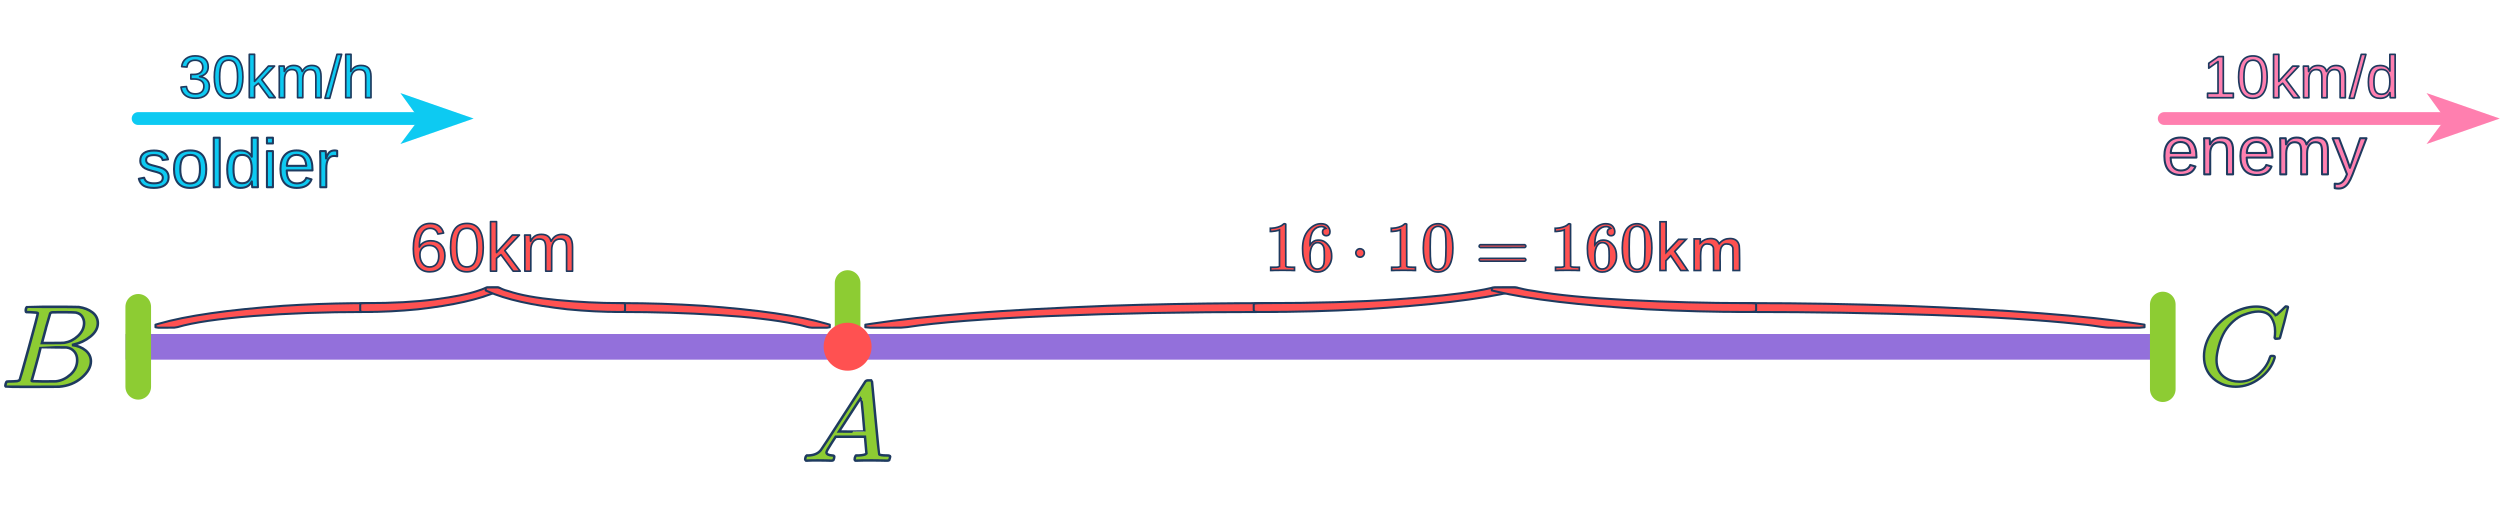
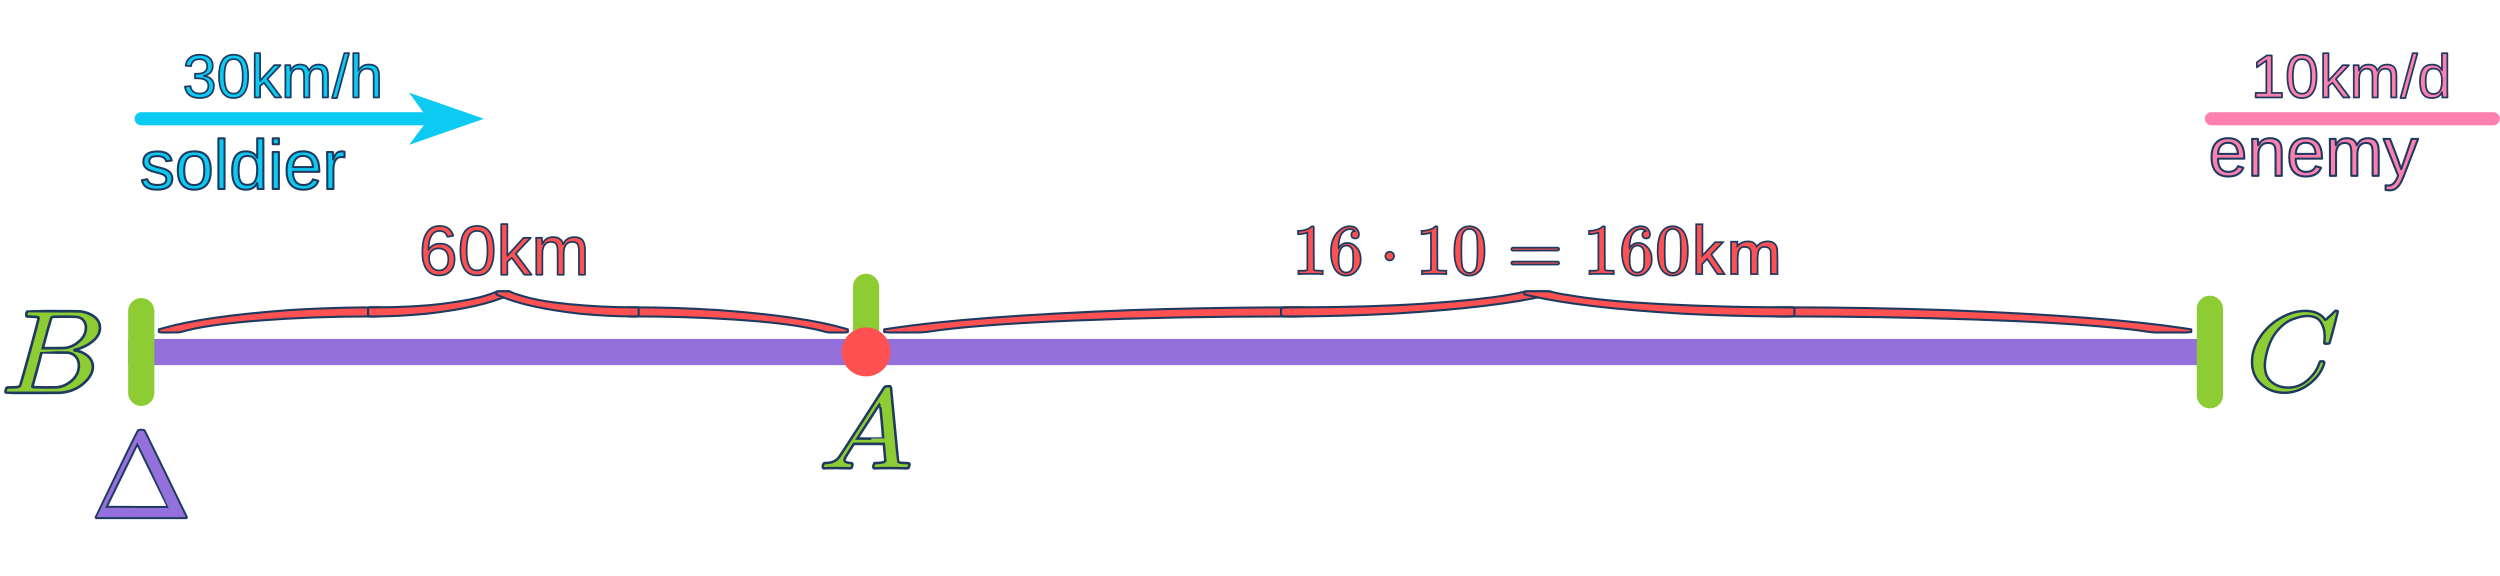
- <svg xmlns="http://www.w3.org/2000/svg" width="456" height="95" viewBox="0 0 1219 202" version="1.1" xml:space="preserve" style="fill-rule:evenodd;clip-rule:evenodd;stroke-linejoin:round;stroke-miterlimit:2;">
+ <svg xmlns="http://www.w3.org/2000/svg" width="456" height="105" viewBox="0 0 1193 225" version="1.1" xml:space="preserve" style="fill-rule:evenodd;clip-rule:evenodd;stroke-linejoin:round;stroke-miterlimit:2;">
  <g>
    <g>
      <g>
        <g>
          <path id="MJX-79-TEX-S4-E150" d="M77.128,133.805l-1.318,-0.216l0,-1.259l1.757,-0.503c13.321,-3.838 33.523,-6.74 60.605,-8.707c10.832,-0.695 22.177,-1.115 34.035,-1.259l2.635,0c1.317,0 2.269,-0.012 2.855,-0.036c2.049,0 3.293,0.036 3.732,0.108c0.44,0.072 0.659,0.3 0.659,0.684l0,2.626c0,0.432 -0.219,0.684 -0.659,0.756c-0.439,0.071 -1.61,0.119 -3.513,0.143c-19.47,0 -37.622,0.66 -54.456,1.979c-16.835,1.319 -29.132,3.118 -36.89,5.397c-0.586,0.143 -1.098,0.227 -1.537,0.251c-0.44,0.024 -1.83,0.036 -4.173,0.036l-3.732,0Z" style="fill:#ff5151;fill-rule:nonzero;stroke:#1e3a5f;stroke-width:1px;" />
          <path id="MJX-79-TEX-S4-E151" d="M299.293,125.243l-0,-3.094c-0,-0.168 0.362,-0.252 1.088,-0.252c0.58,-0.048 1.668,-0.072 3.263,-0.072c12.475,0 25.53,0.432 39.166,1.295c26.835,1.967 46.853,4.869 60.053,8.707l1.741,0.503l-0,1.259l-1.306,0.216l-7.398,0c-0.435,0 -0.87,-0.048 -1.305,-0.144c-0.435,-0.096 -0.798,-0.179 -1.088,-0.251c-0.29,-0.072 -0.943,-0.252 -1.958,-0.54c-1.016,-0.288 -2.321,-0.576 -3.917,-0.863c-9.428,-1.943 -21.903,-3.406 -37.424,-4.39c-15.521,-0.983 -31.115,-1.475 -46.781,-1.475c-1.886,0 -3.046,-0.036 -3.482,-0.108c-0.435,-0.071 -0.652,-0.335 -0.652,-0.791Z" style="fill:#ff5151;fill-rule:nonzero;stroke:#1e3a5f;stroke-width:1px;" />
          <g>
            <path id="MJX-79-TEX-S4-E153" d="M175.638,125.279l0,-2.554c0,-0.432 0.141,-0.684 0.422,-0.756c0.28,-0.072 1.029,-0.12 2.245,-0.144c13.288,0 24.565,-0.611 33.829,-1.835c9.264,-1.223 16.095,-2.578 20.493,-4.065c0.749,-0.216 1.497,-0.467 2.246,-0.755c0.749,-0.288 1.31,-0.516 1.684,-0.684c0.375,-0.168 0.702,-0.252 0.983,-0.252c0.187,-0.048 1.123,-0.072 2.807,-0.072l2.387,0l0.842,0.216l-0,1.259l-1.123,0.504c-8.516,3.838 -21.429,6.74 -38.741,8.706c-8.89,0.864 -17.406,1.295 -25.547,1.295c-1.216,0 -1.918,-0.036 -2.105,-0.108c-0.188,-0.071 -0.328,-0.323 -0.422,-0.755Z" style="fill:#ff5151;fill-rule:nonzero;stroke:#1e3a5f;stroke-width:1px;" />
            <path id="MJX-79-TEX-S4-E152" d="M236.838,114.378l0.842,-0.216l4.632,0c0.375,0 0.702,0.048 0.983,0.144c0.281,0.096 0.515,0.18 0.702,0.252c0.187,0.072 0.561,0.24 1.123,0.504c0.561,0.264 1.45,0.551 2.667,0.863c5.708,1.943 13.709,3.406 24.002,4.389c10.294,0.984 20.4,1.487 30.319,1.511c1.217,0 1.966,0.036 2.246,0.108c0.281,0.072 0.421,0.336 0.421,0.792l0,2.41c0,0.48 -0.14,0.768 -0.421,0.864c-0.28,0.095 -0.982,0.143 -2.105,0.143c-8.141,0 -16.657,-0.431 -25.547,-1.295c-17.312,-1.966 -30.225,-4.868 -38.741,-8.706l-1.123,-0.504l0,-1.259Z" style="fill:#ff5151;fill-rule:nonzero;stroke:#1e3a5f;stroke-width:1px;" />
          </g>
        </g>
      </g>
    </g>
  </g>
  <g>
    <g>
      <g>
        <g>
          <path id="MJX-79-TEX-S4-E1501" d="M424.434,133.805l-2.499,-0.216l-0,-1.259l3.332,-0.503c25.272,-3.838 63.595,-6.74 114.97,-8.707c20.55,-0.695 42.073,-1.115 64.567,-1.259l4.998,0c2.5,0 4.305,-0.012 5.416,-0.036c3.887,0 6.248,0.036 7.081,0.108c0.833,0.072 1.25,0.3 1.25,0.684l-0,2.626c-0,0.432 -0.417,0.684 -1.25,0.756c-0.833,0.071 -3.055,0.119 -6.665,0.143c-36.935,0 -71.37,0.66 -103.306,1.979c-31.936,1.319 -55.263,3.118 -69.982,5.397c-1.111,0.143 -2.083,0.227 -2.916,0.251c-0.833,0.024 -3.471,0.036 -7.914,0.036l-7.082,0Z" style="fill:#ff5151;fill-rule:nonzero;stroke:#1e3a5f;stroke-width:1px;" />
          <path id="MJX-79-TEX-S4-E1511" d="M845.89,125.243l0,-3.094c0,-0.168 0.688,-0.252 2.064,-0.252c1.101,-0.048 3.165,-0.072 6.192,-0.072c23.665,0 48.431,0.432 74.298,1.295c50.908,1.967 88.882,4.869 113.923,8.707l3.303,0.503l-0,1.259l-2.477,0.216l-14.034,0c-0.826,0 -1.651,-0.048 -2.477,-0.144c-0.825,-0.096 -1.513,-0.179 -2.064,-0.251c-0.55,-0.072 -1.788,-0.252 -3.714,-0.54c-1.927,-0.288 -4.403,-0.576 -7.43,-0.863c-17.887,-1.943 -41.552,-3.406 -70.996,-4.39c-29.444,-0.983 -59.026,-1.475 -88.745,-1.475c-3.577,0 -5.779,-0.036 -6.604,-0.108c-0.826,-0.071 -1.239,-0.335 -1.239,-0.791Z" style="fill:#ff5151;fill-rule:nonzero;stroke:#1e3a5f;stroke-width:1px;" />
          <g>
            <path id="MJX-79-TEX-S4-E1531" d="M611.313,125.279l0,-2.554c0,-0.432 0.267,-0.684 0.799,-0.756c0.533,-0.072 1.953,-0.12 4.261,-0.144c25.208,0 46.599,-0.611 64.173,-1.835c17.575,-1.223 30.534,-2.578 38.877,-4.065c1.42,-0.216 2.84,-0.467 4.261,-0.755c1.42,-0.288 2.485,-0.516 3.195,-0.684c0.71,-0.168 1.331,-0.252 1.864,-0.252c0.355,-0.048 2.13,-0.072 5.326,-0.072l4.526,0l1.598,0.216l-0,1.259l-2.13,0.504c-16.155,3.838 -40.652,6.74 -73.494,8.706c-16.864,0.864 -33.018,1.295 -48.463,1.295c-2.307,0 -3.639,-0.036 -3.994,-0.108c-0.355,-0.071 -0.621,-0.323 -0.799,-0.755Z" style="fill:#ff5151;fill-rule:nonzero;stroke:#1e3a5f;stroke-width:1px;" />
            <path id="MJX-79-TEX-S4-E1521" d="M727.412,114.378l1.597,-0.216l8.787,0c0.711,0 1.332,0.048 1.864,0.144c0.533,0.096 0.977,0.18 1.332,0.252c0.355,0.072 1.065,0.24 2.13,0.504c1.065,0.264 2.752,0.551 5.059,0.863c10.829,1.943 26.007,3.406 45.534,4.389c19.528,0.984 38.7,1.487 57.517,1.511c2.308,0 3.728,0.036 4.26,0.108c0.533,0.072 0.799,0.336 0.799,0.792l0,2.41c0,0.48 -0.266,0.768 -0.799,0.864c-0.532,0.095 -1.864,0.143 -3.994,0.143c-15.444,0 -31.598,-0.431 -48.463,-1.295c-32.841,-1.966 -57.339,-4.868 -73.493,-8.706l-2.13,-0.504l-0,-1.259Z" style="fill:#ff5151;fill-rule:nonzero;stroke:#1e3a5f;stroke-width:1px;" />
          </g>
        </g>
      </g>
    </g>
  </g>
  <g>
    <g>
      <path d="M623.873,86.128l-0.445,0.171c-0.32,0.114 -0.776,0.228 -1.37,0.342c-0.593,0.114 -1.255,0.194 -1.986,0.24l-0.65,0l-0,-1.575l0.65,-0c1.073,-0.046 2.066,-0.217 2.979,-0.514c0.913,-0.296 1.553,-0.57 1.918,-0.821c0.365,-0.251 0.685,-0.503 0.959,-0.754c0.045,-0.068 0.182,-0.102 0.41,-0.102c0.206,-0 0.4,0.068 0.583,0.205l-0,10.238l0.034,10.272c0.16,0.16 0.297,0.263 0.411,0.308c0.114,0.046 0.388,0.092 0.821,0.137c0.434,0.046 1.142,0.069 2.123,0.069l0.891,-0l-0,1.575l-0.377,-0c-0.479,-0.069 -2.294,-0.103 -5.444,-0.103c-3.105,-0 -4.897,0.034 -5.376,0.103l-0.411,-0l0,-1.575l2.191,-0c0.366,-0 0.651,-0.012 0.856,-0.035c0.206,-0.022 0.389,-0.057 0.548,-0.102c0.16,-0.046 0.251,-0.069 0.274,-0.069c0.023,0 0.092,-0.057 0.206,-0.171c0.114,-0.114 0.182,-0.16 0.205,-0.137l0,-17.702Z" style="fill:#ff5151;fill-rule:nonzero;stroke:#1e3a5f;stroke-width:0.83px;stroke-linejoin:miter;stroke-miterlimit:4;" />
      <path d="M635.138,95.201c0,-3.72 0.925,-6.665 2.774,-8.834c1.849,-2.168 3.903,-3.252 6.163,-3.252c1.575,-0 2.705,0.41 3.39,1.232c0.685,0.822 1.027,1.735 1.027,2.739c-0,0.571 -0.16,1.028 -0.479,1.37c-0.32,0.342 -0.765,0.514 -1.336,0.514c-0.525,-0 -0.959,-0.16 -1.301,-0.48c-0.342,-0.319 -0.514,-0.764 -0.514,-1.335c0,-1.004 0.537,-1.609 1.61,-1.815c-0.502,-0.502 -1.21,-0.787 -2.123,-0.856c-1.621,0 -2.956,0.685 -4.006,2.055c-1.073,1.506 -1.61,3.812 -1.61,6.916l0.035,0.137c0.114,-0.137 0.205,-0.285 0.274,-0.445c0.936,-1.37 2.157,-2.054 3.663,-2.054l0.137,-0c1.05,-0 1.975,0.216 2.774,0.65c0.548,0.32 1.095,0.776 1.643,1.37c0.548,0.593 0.993,1.244 1.336,1.951c0.479,1.119 0.719,2.34 0.719,3.664l-0,0.617c-0,0.525 -0.057,1.015 -0.171,1.472c-0.252,1.347 -0.982,2.659 -2.192,3.938c-1.21,1.278 -2.739,1.917 -4.588,1.917c-0.639,-0 -1.256,-0.091 -1.849,-0.274c-0.594,-0.183 -1.233,-0.525 -1.918,-1.027c-0.684,-0.502 -1.266,-1.176 -1.746,-2.02c-0.479,-0.845 -0.89,-1.952 -1.232,-3.322c-0.343,-1.369 -0.503,-2.979 -0.48,-4.828Zm7.362,-2.876c-0.685,0 -1.278,0.194 -1.781,0.582c-0.502,0.388 -0.89,0.902 -1.164,1.541c-0.274,0.639 -0.468,1.29 -0.582,1.952c-0.114,0.662 -0.182,1.369 -0.205,2.123c-0,1.894 0.137,3.253 0.411,4.074c0.274,0.822 0.707,1.484 1.301,1.986c0.548,0.411 1.152,0.617 1.814,0.617c1.165,-0 2.055,-0.434 2.671,-1.301c0.297,-0.411 0.502,-0.925 0.617,-1.541c0.114,-0.617 0.171,-1.815 0.171,-3.596c-0,-1.826 -0.057,-3.047 -0.171,-3.663c-0.115,-0.617 -0.32,-1.13 -0.617,-1.541c-0.616,-0.822 -1.438,-1.233 -2.465,-1.233Z" style="fill:#ff5151;fill-rule:nonzero;stroke:#1e3a5f;stroke-width:0.83px;stroke-linejoin:miter;stroke-miterlimit:4;" />
    </g>
    <g>
      <path d="M661.099,97.359c0,-0.548 0.194,-1.028 0.582,-1.439c0.388,-0.41 0.879,-0.616 1.473,-0.616c0.548,0 1.027,0.183 1.438,0.548c0.411,0.365 0.628,0.856 0.65,1.472c0,0.571 -0.194,1.062 -0.582,1.473c-0.388,0.411 -0.879,0.616 -1.472,0.616c-0.594,0 -1.084,-0.194 -1.472,-0.582c-0.388,-0.388 -0.594,-0.879 -0.617,-1.472Z" style="fill:#ff5151;fill-rule:nonzero;stroke:#1e3a5f;stroke-width:0.83px;stroke-linejoin:miter;stroke-miterlimit:4;" />
    </g>
    <g>
      <path d="M682.849,86.128l-0.445,0.171c-0.32,0.114 -0.776,0.228 -1.37,0.342c-0.593,0.114 -1.255,0.194 -1.986,0.24l-0.65,0l-0,-1.575l0.65,-0c1.073,-0.046 2.066,-0.217 2.979,-0.514c0.913,-0.296 1.552,-0.57 1.917,-0.821c0.366,-0.251 0.685,-0.503 0.959,-0.754c0.046,-0.068 0.183,-0.102 0.411,-0.102c0.206,-0 0.4,0.068 0.582,0.205l0,10.238l0.034,10.272c0.16,0.16 0.297,0.263 0.411,0.308c0.114,0.046 0.388,0.092 0.822,0.137c0.434,0.046 1.141,0.069 2.123,0.069l0.89,-0l0,1.575l-0.376,-0c-0.48,-0.069 -2.295,-0.103 -5.445,-0.103c-3.104,-0 -4.896,0.034 -5.375,0.103l-0.411,-0l-0,-1.575l2.191,-0c0.365,-0 0.651,-0.012 0.856,-0.035c0.206,-0.022 0.388,-0.057 0.548,-0.102c0.16,-0.046 0.251,-0.069 0.274,-0.069c0.023,0 0.091,-0.057 0.205,-0.171c0.114,-0.114 0.183,-0.16 0.206,-0.137l-0,-17.702Z" style="fill:#ff5151;fill-rule:nonzero;stroke:#1e3a5f;stroke-width:0.83px;stroke-linejoin:miter;stroke-miterlimit:4;" />
      <path d="M695.963,85.888c1.278,-1.849 3.024,-2.773 5.239,-2.773c1.095,-0 2.191,0.296 3.287,0.89c1.095,0.593 1.986,1.643 2.67,3.15c0.845,1.895 1.267,4.497 1.267,7.807c0,3.538 -0.49,6.243 -1.472,8.115c-0.457,0.958 -1.084,1.723 -1.883,2.294c-0.799,0.571 -1.495,0.924 -2.089,1.061c-0.593,0.137 -1.175,0.217 -1.746,0.24c-0.594,-0 -1.187,-0.068 -1.781,-0.205c-0.593,-0.137 -1.289,-0.503 -2.088,-1.096c-0.799,-0.594 -1.427,-1.358 -1.884,-2.294c-0.981,-1.872 -1.472,-4.577 -1.472,-8.115c0,-3.972 0.651,-6.997 1.952,-9.074Zm7.704,-0.411c-0.685,-0.73 -1.495,-1.096 -2.431,-1.096c-0.959,0 -1.781,0.366 -2.465,1.096c-0.571,0.594 -0.948,1.415 -1.13,2.465c-0.183,1.051 -0.274,3.242 -0.274,6.575c-0,3.606 0.091,5.98 0.274,7.122c0.182,1.141 0.593,2.043 1.232,2.705c0.639,0.684 1.427,1.027 2.363,1.027c0.913,-0 1.689,-0.343 2.328,-1.027c0.662,-0.685 1.073,-1.644 1.233,-2.877c0.16,-1.232 0.251,-3.549 0.274,-6.95c-0,-3.31 -0.091,-5.49 -0.274,-6.54c-0.183,-1.05 -0.559,-1.883 -1.13,-2.5Z" style="fill:#ff5151;fill-rule:nonzero;stroke:#1e3a5f;stroke-width:0.83px;stroke-linejoin:miter;stroke-miterlimit:4;" />
    </g>
    <g>
      <path d="M721.225,94.037c0,-0.296 0.16,-0.525 0.48,-0.685l21.811,0c0.342,0.183 0.514,0.411 0.514,0.685c-0,0.251 -0.16,0.468 -0.48,0.651l-10.888,0.034l-10.889,0c-0.365,-0.114 -0.548,-0.342 -0.548,-0.685Zm0,6.643c0,-0.342 0.183,-0.571 0.548,-0.685l21.777,0c0.32,0.228 0.48,0.457 0.48,0.685c-0,0.297 -0.172,0.525 -0.514,0.685l-21.811,-0c-0.32,-0.16 -0.48,-0.388 -0.48,-0.685Z" style="fill:#ff5151;fill-rule:nonzero;stroke:#1e3a5f;stroke-width:0.83px;stroke-linejoin:miter;stroke-miterlimit:4;" />
    </g>
    <g>
      <path d="M762.752,86.128l-0.445,0.171c-0.32,0.114 -0.776,0.228 -1.37,0.342c-0.593,0.114 -1.255,0.194 -1.985,0.24l-0.651,0l-0,-1.575l0.651,-0c1.072,-0.046 2.065,-0.217 2.978,-0.514c0.914,-0.296 1.553,-0.57 1.918,-0.821c0.365,-0.251 0.685,-0.503 0.959,-0.754c0.045,-0.068 0.182,-0.102 0.411,-0.102c0.205,-0 0.399,0.068 0.582,0.205l-0,10.238l0.034,10.272c0.16,0.16 0.297,0.263 0.411,0.308c0.114,0.046 0.388,0.092 0.821,0.137c0.434,0.046 1.142,0.069 2.123,0.069l0.891,-0l-0,1.575l-0.377,-0c-0.479,-0.069 -2.294,-0.103 -5.444,-0.103c-3.105,-0 -4.897,0.034 -5.376,0.103l-0.411,-0l0,-1.575l2.192,-0c0.365,-0 0.65,-0.012 0.856,-0.035c0.205,-0.022 0.388,-0.057 0.547,-0.102c0.16,-0.046 0.251,-0.069 0.274,-0.069c0.023,0 0.092,-0.057 0.206,-0.171c0.114,-0.114 0.182,-0.16 0.205,-0.137l0,-17.702Z" style="fill:#ff5151;fill-rule:nonzero;stroke:#1e3a5f;stroke-width:0.83px;stroke-linejoin:miter;stroke-miterlimit:4;" />
      <path d="M774.017,95.201c0,-3.72 0.925,-6.665 2.774,-8.834c1.849,-2.168 3.903,-3.252 6.163,-3.252c1.575,-0 2.705,0.41 3.39,1.232c0.685,0.822 1.027,1.735 1.027,2.739c0,0.571 -0.16,1.028 -0.479,1.37c-0.32,0.342 -0.765,0.514 -1.336,0.514c-0.525,-0 -0.958,-0.16 -1.301,-0.48c-0.342,-0.319 -0.513,-0.764 -0.513,-1.335c-0,-1.004 0.536,-1.609 1.609,-1.815c-0.502,-0.502 -1.21,-0.787 -2.123,-0.856c-1.621,0 -2.956,0.685 -4.006,2.055c-1.073,1.506 -1.609,3.812 -1.609,6.916l0.034,0.137c0.114,-0.137 0.205,-0.285 0.274,-0.445c0.936,-1.37 2.157,-2.054 3.663,-2.054l0.137,-0c1.05,-0 1.975,0.216 2.774,0.65c0.548,0.32 1.096,0.776 1.643,1.37c0.548,0.593 0.993,1.244 1.336,1.951c0.479,1.119 0.719,2.34 0.719,3.664l-0,0.617c-0,0.525 -0.057,1.015 -0.171,1.472c-0.251,1.347 -0.982,2.659 -2.192,3.938c-1.21,1.278 -2.739,1.917 -4.588,1.917c-0.639,-0 -1.255,-0.091 -1.849,-0.274c-0.593,-0.183 -1.233,-0.525 -1.917,-1.027c-0.685,-0.502 -1.267,-1.176 -1.747,-2.02c-0.479,-0.845 -0.89,-1.952 -1.232,-3.322c-0.343,-1.369 -0.503,-2.979 -0.48,-4.828Zm7.362,-2.876c-0.685,0 -1.278,0.194 -1.781,0.582c-0.502,0.388 -0.89,0.902 -1.164,1.541c-0.274,0.639 -0.468,1.29 -0.582,1.952c-0.114,0.662 -0.182,1.369 -0.205,2.123c-0,1.894 0.137,3.253 0.411,4.074c0.274,0.822 0.707,1.484 1.301,1.986c0.548,0.411 1.153,0.617 1.815,0.617c1.164,-0 2.054,-0.434 2.67,-1.301c0.297,-0.411 0.502,-0.925 0.617,-1.541c0.114,-0.617 0.171,-1.815 0.171,-3.596c-0,-1.826 -0.057,-3.047 -0.171,-3.663c-0.115,-0.617 -0.32,-1.13 -0.617,-1.541c-0.616,-0.822 -1.438,-1.233 -2.465,-1.233Z" style="fill:#ff5151;fill-rule:nonzero;stroke:#1e3a5f;stroke-width:0.83px;stroke-linejoin:miter;stroke-miterlimit:4;" />
      <path d="M792.986,85.888c1.279,-1.849 3.025,-2.773 5.239,-2.773c1.096,-0 2.192,0.296 3.287,0.89c1.096,0.593 1.986,1.643 2.671,3.15c0.845,1.895 1.267,4.497 1.267,7.807c-0,3.538 -0.491,6.243 -1.472,8.115c-0.457,0.958 -1.085,1.723 -1.884,2.294c-0.799,0.571 -1.495,0.924 -2.088,1.061c-0.594,0.137 -1.176,0.217 -1.747,0.24c-0.593,-0 -1.187,-0.068 -1.78,-0.205c-0.594,-0.137 -1.29,-0.503 -2.089,-1.096c-0.799,-0.594 -1.426,-1.358 -1.883,-2.294c-0.981,-1.872 -1.472,-4.577 -1.472,-8.115c-0,-3.972 0.65,-6.997 1.951,-9.074Zm7.705,-0.411c-0.685,-0.73 -1.496,-1.096 -2.432,-1.096c-0.958,0 -1.78,0.366 -2.465,1.096c-0.57,0.594 -0.947,1.415 -1.13,2.465c-0.182,1.051 -0.274,3.242 -0.274,6.575c0,3.606 0.092,5.98 0.274,7.122c0.183,1.141 0.594,2.043 1.233,2.705c0.639,0.684 1.427,1.027 2.362,1.027c0.914,-0 1.69,-0.343 2.329,-1.027c0.662,-0.685 1.073,-1.644 1.232,-2.877c0.16,-1.232 0.252,-3.549 0.274,-6.95c0,-3.31 -0.091,-5.49 -0.274,-6.54c-0.182,-1.05 -0.559,-1.883 -1.129,-2.5Z" style="fill:#ff5151;fill-rule:nonzero;stroke:#1e3a5f;stroke-width:0.83px;stroke-linejoin:miter;stroke-miterlimit:4;" />
    </g>
    <g>
      <path d="M809.422,105.919l-0,-23.763l2.979,-0l-0,14.963l6.06,-6.403l3.733,-0l-5.582,5.889l0.206,0.308c0.091,0.092 1.073,1.518 2.944,4.281c1.872,2.762 2.842,4.2 2.911,4.314l0.274,0.411l-3.39,-0l-2.157,-3.15c-0.343,-0.503 -0.708,-1.039 -1.096,-1.61c-0.388,-0.57 -0.696,-1.027 -0.924,-1.369c-0.229,-0.343 -0.377,-0.56 -0.445,-0.651l-0.309,-0.445l-2.328,2.465l0,4.76l-2.876,-0Z" style="fill:#ff5151;fill-rule:nonzero;stroke:#1e3a5f;stroke-width:0.83px;stroke-linejoin:miter;stroke-miterlimit:4;" />
      <path d="M829.042,92.496c1.438,-1.438 3.081,-2.157 4.93,-2.157c1.256,0 2.192,0.217 2.808,0.651c0.616,0.434 1.118,1.039 1.507,1.815l0.239,-0.274c1.324,-1.461 3.002,-2.192 5.034,-2.192c2.511,0 4.006,1.153 4.485,3.459c0.091,0.525 0.148,2.693 0.171,6.505l0,5.616l-3.184,-0l-0,-5.376c-0.023,-3.607 -0.046,-5.467 -0.069,-5.581c-0.319,-1.324 -1.335,-1.986 -3.047,-1.986l-0.205,-0c-0.662,-0 -1.222,0.228 -1.678,0.685c-0.548,0.547 -0.902,1.198 -1.062,1.951c-0.159,0.754 -0.251,1.804 -0.274,3.15l0,1.267c0,0.594 0.012,1.085 0.035,1.473l-0,4.417l-3.185,-0l0,-5.376c-0.023,-3.607 -0.045,-5.467 -0.068,-5.581c-0.32,-1.324 -1.336,-1.986 -3.048,-1.986l-0.205,-0c-0.662,-0 -1.221,0.228 -1.678,0.685c-0.548,0.547 -0.901,1.198 -1.061,1.951c-0.16,0.754 -0.251,1.804 -0.274,3.15l-0,1.267c-0,0.594 0.011,1.085 0.034,1.473l0,4.417l-3.184,-0l-0,-15.408l2.979,-0l-0,1.985Z" style="fill:#ff5151;fill-rule:nonzero;stroke:#1e3a5f;stroke-width:0.83px;stroke-linejoin:miter;stroke-miterlimit:4;" />
    </g>
  </g>
  <path d="M413.291,140.552l0,-28.53" style="fill:none;stroke:#8dcc33;stroke-width:12.5px;stroke-linecap:round;stroke-miterlimit:1.5;" />
  <path d="M67.497,143.131l986.318,0" style="fill:none;stroke:#9370db;stroke-width:12.5px;stroke-linecap:square;stroke-miterlimit:1.5;" />
  <g transform="matrix(33.3333,0,0,33.3333,164.969,65.3178)">
    </g>
  <text x="66.775px" y="65.318px" style="font-family:'ArialMT', 'Arial', sans-serif;font-size:33.333px;fill:#0dcaf2;stroke:#1e3a5f;stroke-width:1px;">soldier</text>
  <g transform="matrix(33.3333,0,0,33.3333,1153.98,59.0359)">
    </g>
  <text x="1053.93px" y="59.036px" style="font-family:'ArialMT', 'Arial', sans-serif;font-size:33.333px;fill:#ff7faf;stroke:#1e3a5f;stroke-width:1px;">enemy</text>
  <g transform="matrix(29.1667,0,0,29.1667,182.786,21.6508)">
    </g>
  <text x="87.14px" y="21.651px" style="font-family:'ArialMT', 'Arial', sans-serif;font-size:29.167px;fill:#0dcaf2;stroke:#1e3a5f;stroke-width:0.83px;">30km/h</text>
  <g transform="matrix(29.1667,0,0,29.1667,1169.83,21.6716)">
    </g>
  <text x="1074.18px" y="21.672px" style="font-family:'ArialMT', 'Arial', sans-serif;font-size:29.167px;fill:#ff7faf;stroke:#1e3a5f;stroke-width:0.83px;">10km/d</text>
  <g transform="matrix(33.3333,0,0,33.3333,281.371,106.243)">
    </g>
  <text x="199.861px" y="106.243px" style="font-family:'ArialMT', 'Arial', sans-serif;font-size:33.333px;fill:#ff5151;stroke:#1e3a5f;stroke-width:0.83px;">60km</text>
  <path d="M402.974,194.577c-0,0.875 0.92,1.385 2.76,1.531c0.721,-0 1.081,0.2 1.081,0.601c-0,0.036 -0.04,0.273 -0.12,0.711c-0.12,0.51 -0.24,0.838 -0.36,0.983c-0.12,0.146 -0.38,0.219 -0.781,0.219l-0.72,0c-0.4,0 -1.08,-0.018 -2.04,-0.055c-0.96,-0.036 -2.241,-0.054 -3.841,-0.054c-2.841,-0 -4.661,0.036 -5.461,0.109l-0.48,0c-0.28,-0.255 -0.42,-0.455 -0.42,-0.601c0.08,-0.984 0.34,-1.622 0.78,-1.913l0.84,-0c2.801,-0.11 4.841,-1.021 6.121,-2.733c0.24,-0.219 3.861,-5.776 10.863,-16.672c7.001,-10.896 10.562,-16.416 10.682,-16.562c0.28,-0.437 0.76,-0.656 1.44,-0.656l1.5,-0c0.241,0.328 0.361,0.51 0.361,0.547l1.68,17.655c1.12,11.77 1.72,17.71 1.8,17.819c0.2,0.401 1.501,0.602 3.901,0.602c1,-0 1.5,0.182 1.5,0.546c0,0.073 -0.06,0.328 -0.18,0.766c-0.12,0.546 -0.22,0.874 -0.3,0.983c-0.08,0.11 -0.36,0.183 -0.84,0.219l-0.84,0c-0.44,0 -1.22,-0.018 -2.341,-0.055c-1.12,-0.036 -2.58,-0.054 -4.38,-0.054c-3.761,-0 -6.222,0.036 -7.382,0.109l-0.72,0c-0.24,-0.219 -0.36,-0.383 -0.36,-0.492c-0,-0.109 0.04,-0.437 0.12,-0.984c0.16,-0.474 0.28,-0.765 0.36,-0.874l0.24,-0.164l1.2,-0c2.161,-0.11 3.441,-0.419 3.841,-0.93l-0.72,-8.199l-14.283,0l-2.041,3.171c-1.64,2.514 -2.46,3.99 -2.46,4.427Zm18.484,-10.167c-0,-0.401 -0.24,-3.243 -0.72,-8.527c-0.48,-5.284 -0.761,-7.944 -0.841,-7.98l-1.62,2.35c-0.64,0.984 -1.9,2.934 -3.781,5.849l-5.401,8.308l6.181,0.055c4.121,-0 6.182,-0.018 6.182,-0.055Z" style="fill:#8dcc33;fill-rule:nonzero;stroke:#1e3a5f;stroke-width:1.22px;stroke-linejoin:miter;stroke-miterlimit:4;" />
  <path d="M14.873,126.251c-1.126,0 -1.793,-0.019 -2.001,-0.057c-0.209,-0.038 -0.313,-0.248 -0.313,-0.628c0,-1.029 0.23,-1.657 0.688,-1.886c0.042,-0.038 2.752,-0.057 8.13,-0.057c10.798,0 16.489,0.038 17.073,0.114c2.627,0.381 4.815,1.238 6.566,2.571c1.752,1.333 2.648,3.085 2.69,5.256c-0,2.438 -1.209,4.628 -3.628,6.57c-2.418,1.942 -5.19,3.256 -8.317,3.942l-0.626,0.171c2.669,0.343 4.858,1.219 6.567,2.628c1.709,1.41 2.585,3.162 2.627,5.256c-0,2.781 -1.501,5.466 -4.503,8.056c-3.002,2.589 -6.692,4.056 -11.069,4.398c-0.292,0.039 -4.691,0.058 -13.196,0.058c-8.338,-0 -12.57,-0.038 -12.695,-0.115c-0.167,-0.114 -0.25,-0.266 -0.25,-0.457c-0,-0.266 0.041,-0.533 0.125,-0.799c0.208,-0.724 0.417,-1.124 0.625,-1.2c0.167,-0.038 0.48,-0.057 0.938,-0.057l0.375,-0c1.126,-0 2.377,-0.057 3.753,-0.172c0.583,-0.114 0.979,-0.343 1.188,-0.685c0.125,-0.153 1.626,-5.447 4.503,-15.882c2.876,-10.436 4.315,-15.939 4.315,-16.511c-0,-0.266 -1.188,-0.438 -3.565,-0.514Zm26.141,5.313c0,-1.142 -0.313,-2.209 -0.938,-3.199c-0.625,-0.99 -1.647,-1.638 -3.064,-1.942c-0.292,-0.077 -2.21,-0.134 -5.754,-0.172l-2.627,0c-0.917,0 -1.646,0.019 -2.188,0.057l-0.813,0c-0.626,0.038 -1.022,0.229 -1.189,0.572c-0.083,0.152 -0.75,2.437 -2.001,6.855c0,0.114 -0.021,0.229 -0.062,0.343l-1.939,7.198l5.066,0c3.377,0 5.315,-0.038 5.816,-0.114c2.501,-0.381 4.732,-1.485 6.691,-3.314c1.96,-1.828 2.96,-3.922 3.002,-6.284Zm-3.377,17.996c-0,-1.676 -0.479,-3.066 -1.438,-4.17c-0.959,-1.105 -2.21,-1.752 -3.753,-1.943c-0.25,-0.038 -1.98,-0.057 -5.19,-0.057c-4.92,-0 -7.401,0.019 -7.442,0.057c-0,0.076 -0.355,1.466 -1.064,4.171c-0.708,2.704 -1.438,5.389 -2.188,8.055l-1.126,3.999c-0,0.152 0.25,0.228 0.75,0.228c0.501,0 2.189,0.038 5.066,0.115c3.711,-0 5.712,-0.019 6.004,-0.057c2.585,-0.267 4.961,-1.372 7.129,-3.314c2.168,-1.942 3.252,-4.304 3.252,-7.084Z" style="fill:#8dcc33;fill-rule:nonzero;stroke:#1e3a5f;stroke-width:1.27px;stroke-linejoin:miter;stroke-miterlimit:4;" />
  <path d="M1074.66,147.835c0,-4.126 1.289,-8.092 3.866,-11.896c2.577,-3.804 5.827,-6.818 9.75,-9.043c3.924,-2.225 7.847,-3.356 11.77,-3.392c3.462,0 6.212,0.916 8.251,2.746c0.346,0.359 0.634,0.664 0.865,0.915c0.231,0.251 0.385,0.431 0.462,0.538l0.057,0.162c0.116,-0 0.635,-0.467 1.558,-1.4c0.269,-0.215 0.558,-0.466 0.866,-0.754c0.307,-0.287 0.615,-0.574 0.923,-0.861c0.307,-0.287 0.5,-0.484 0.577,-0.592l0.865,-0.807l0.346,-0c0.539,-0 0.808,0.125 0.808,0.376c-0,0.144 -0.615,2.602 -1.846,7.375c-1.385,4.988 -2.077,7.5 -2.077,7.536c-0.077,0.18 -0.173,0.287 -0.289,0.323c-0.115,0.036 -0.461,0.072 -1.038,0.108l-0.923,-0c-0.231,-0.215 -0.347,-0.377 -0.347,-0.485c0,-0.035 0.02,-0.161 0.058,-0.376c0.039,-0.216 0.077,-0.575 0.115,-1.077c0.039,-0.502 0.058,-1.077 0.058,-1.723c0,-2.547 -0.615,-4.772 -1.846,-6.674c-1.231,-1.902 -3.327,-2.871 -6.289,-2.907c-1,-0 -2.077,0.125 -3.231,0.377c-1.154,0.251 -2.538,0.681 -4.154,1.292c-1.615,0.61 -3.212,1.614 -4.789,3.014c-1.577,1.4 -2.981,3.068 -4.211,5.006c-1.231,2.046 -2.212,4.432 -2.943,7.159c-0.731,2.728 -1.096,4.953 -1.096,6.675c-0,4.091 1.461,7.034 4.385,8.828c1.846,1.221 4.115,1.831 6.808,1.831c3.5,-0 6.616,-1.221 9.346,-3.661c2.731,-2.44 4.539,-5.096 5.424,-7.967c0.154,-0.466 0.269,-0.735 0.346,-0.807c0.077,-0.072 0.385,-0.108 0.923,-0.108c0.769,0 1.154,0.162 1.154,0.485c0,0.179 -0.019,0.341 -0.058,0.484c-1.115,3.84 -3.5,7.142 -7.154,9.905c-3.654,2.763 -7.577,4.145 -11.77,4.145c-4.346,-0 -8.019,-1.346 -11.02,-4.037c-3,-2.692 -4.5,-6.263 -4.5,-10.713Z" style="fill:#8dcc33;fill-rule:nonzero;stroke:#1e3a5f;stroke-width:1.18px;stroke-linejoin:miter;stroke-miterlimit:4;" />
  <path d="M230.954,31.821l-35.721,12.429l9.132,-12.224l-9.132,-12.634l35.721,12.429Z" style="fill:#0dcaf2;" />
-   <path d="M1218.89,31.821l-35.721,12.429l9.132,-12.224l-9.132,-12.634l35.721,12.429Z" style="fill:#ff7faf;" />
  <path d="M67.347,31.82l134.483,0" style="fill:none;stroke:#0dcaf2;stroke-width:6.25px;stroke-linecap:round;stroke-miterlimit:1.5;" />
  <path d="M1055.28,31.82l134.483,0" style="fill:none;stroke:#ff7faf;stroke-width:6.25px;stroke-linecap:round;stroke-miterlimit:1.5;" />
  <circle cx="413.292" cy="143.08" r="11.692" style="fill:#ff5151;" />
  <path d="M1054.57,163.785l-0,-41.286" style="fill:none;stroke:#8dcc33;stroke-width:12.5px;stroke-linecap:round;stroke-miterlimit:1.5;" />
  <path d="M67.403,162.623l0,-38.996" style="fill:none;stroke:#8dcc33;stroke-width:12.5px;stroke-linecap:round;stroke-miterlimit:1.5;" />
+   <g>
+     <g>
+       <path d="M45.885,222.41c-0.197,-0.157 -0.295,-0.294 -0.295,-0.412c-0,-0.079 3.321,-6.956 9.962,-20.632c6.642,-13.677 10.041,-20.593 10.198,-20.75c0.118,-0.276 0.669,-0.413 1.651,-0.413c0.904,-0 1.454,0.137 1.651,0.413c0.117,0.157 3.497,7.073 10.139,20.75c6.641,13.676 9.982,20.553 10.021,20.632c0,0.118 -0.098,0.255 -0.295,0.412l-43.032,0Zm26.88,-20.278l-7.25,-14.855l-14.561,29.71l14.502,0.059l14.56,0c0,-0.079 -2.417,-5.05 -7.251,-14.914Z" style="fill:#9370db;fill-rule:nonzero;stroke:#1e3a5f;stroke-width:0.95px;stroke-linejoin:miter;stroke-miterlimit:4;" />
+     </g>
+   </g>
</svg>
